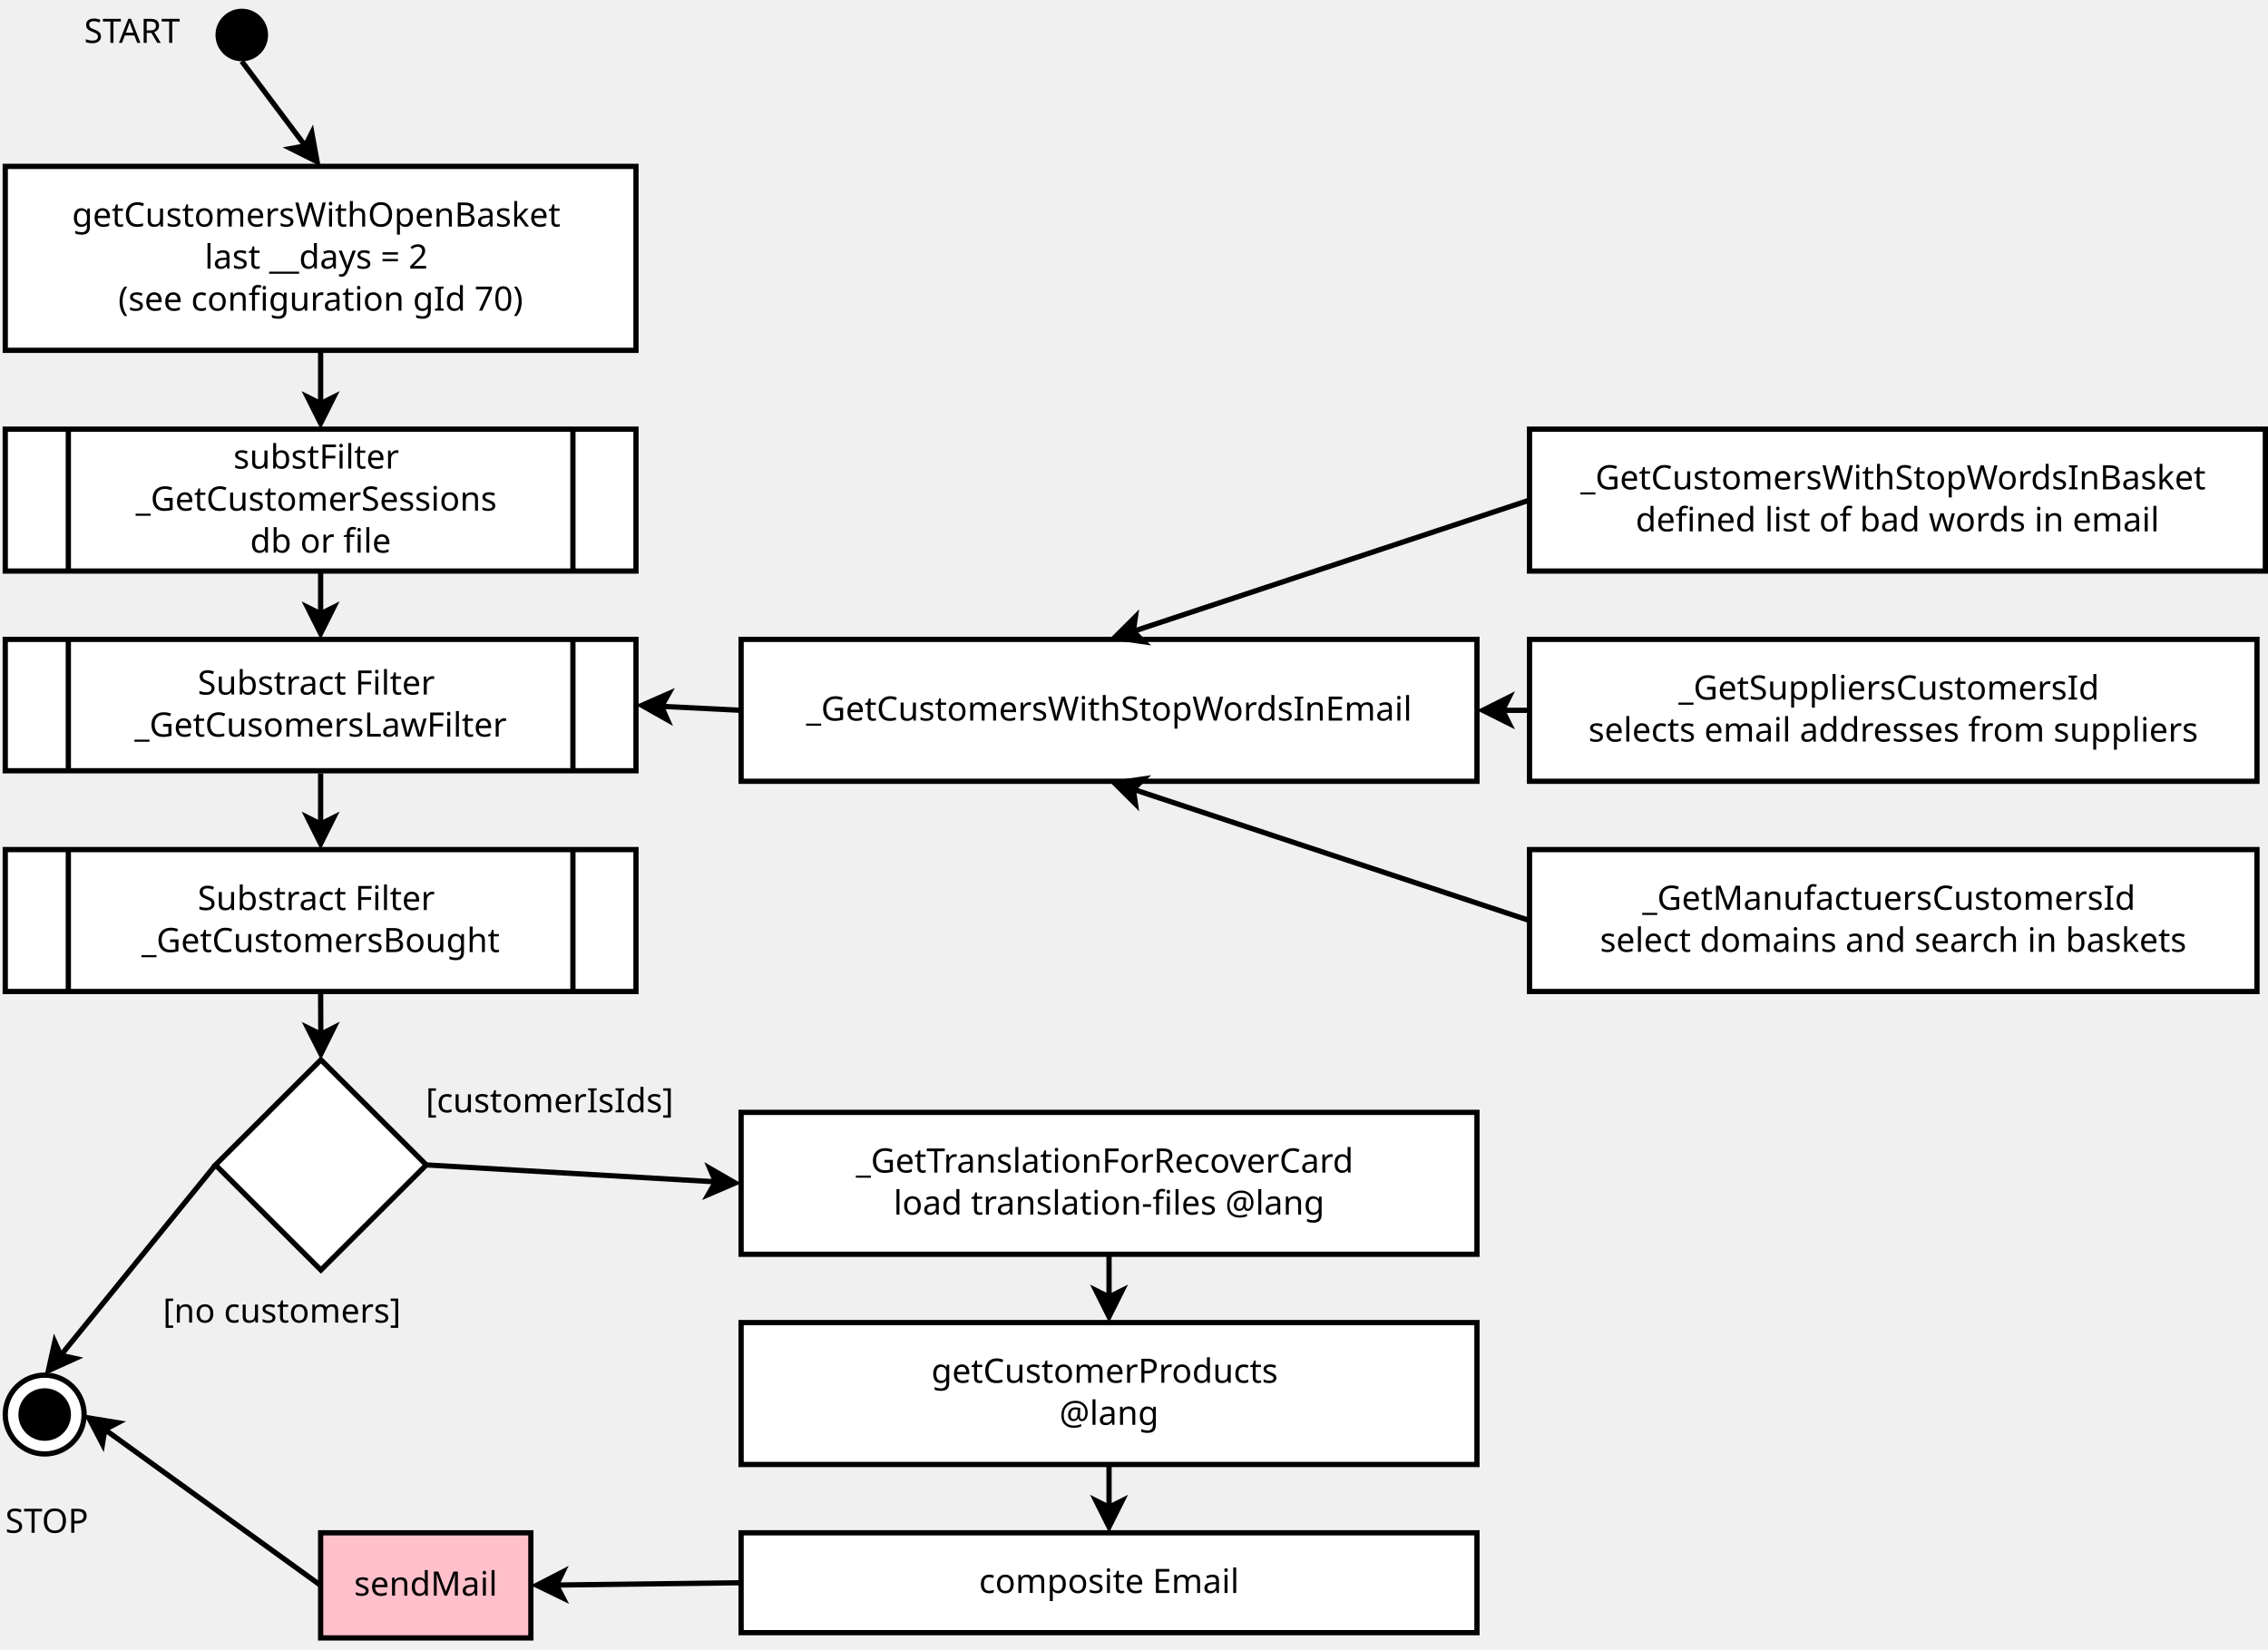
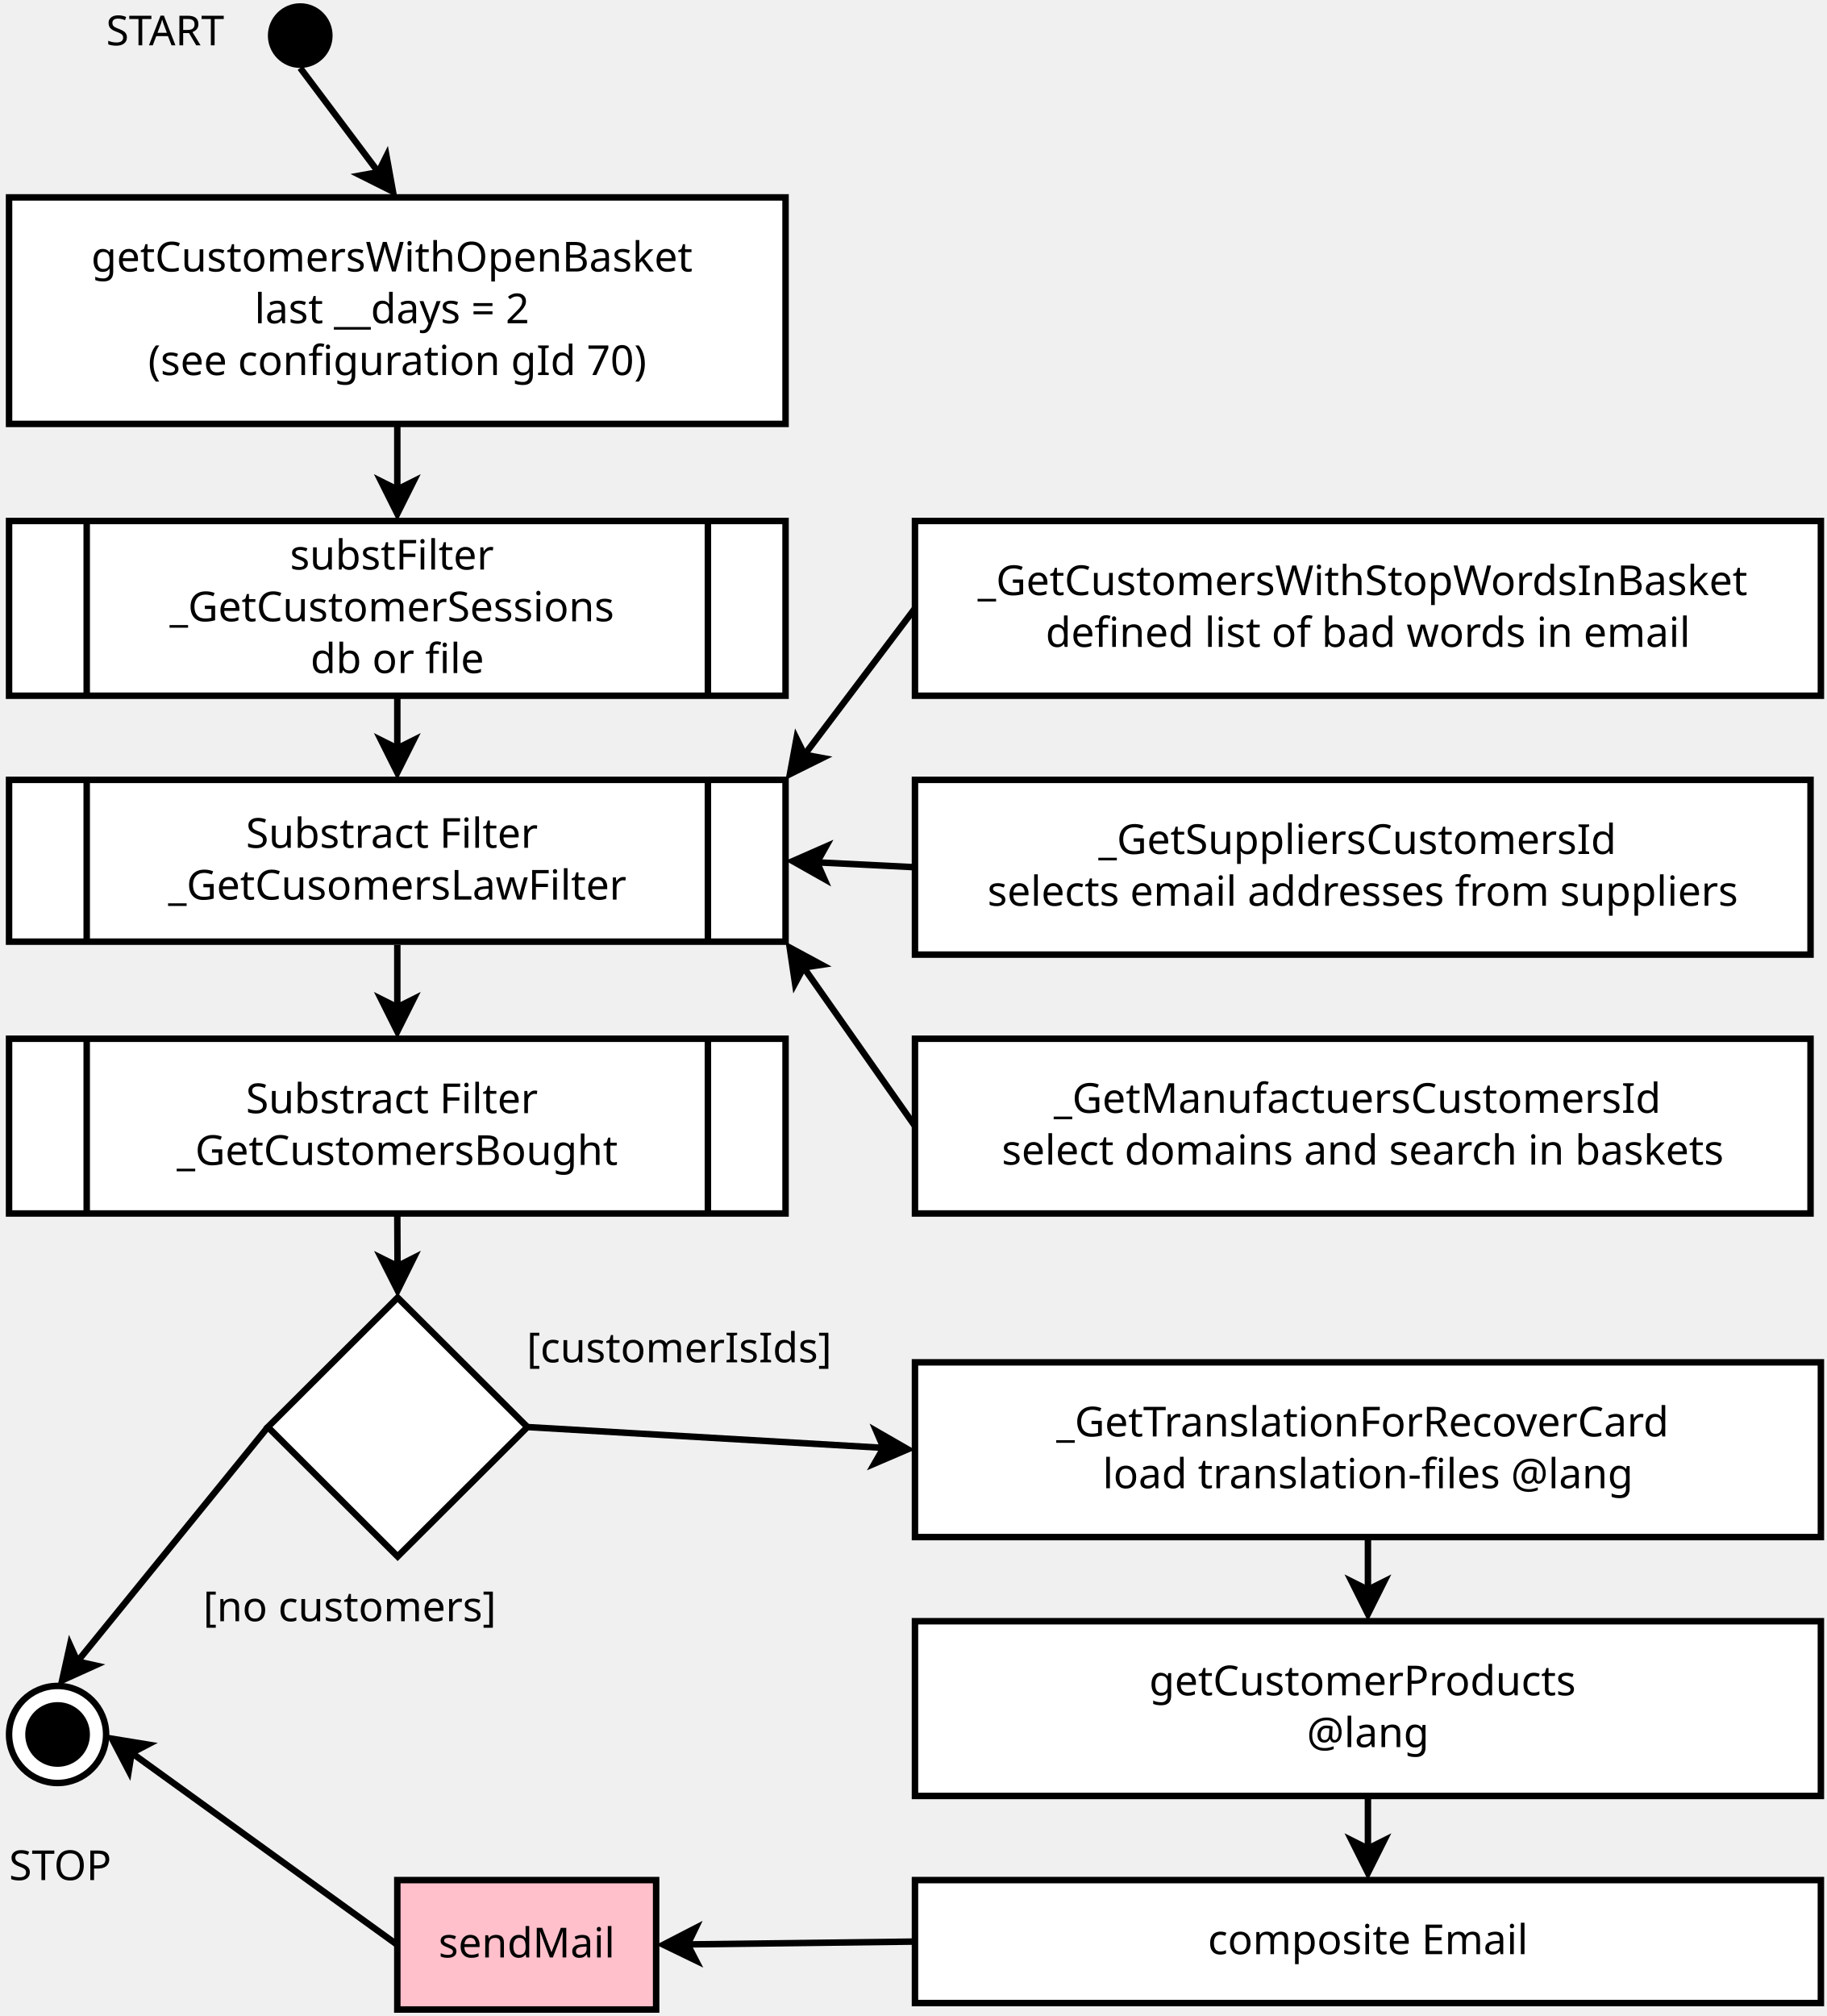
- <svg xmlns="http://www.w3.org/2000/svg" width="44cm" height="32cm" viewBox="98 119 863 623">
+ <svg xmlns="http://www.w3.org/2000/svg" width="29cm" height="32cm" viewBox="98 119 563 623">
  <g>
    <line style="fill: none; fill-opacity:0; stroke-width: 2; stroke: #000000" x1="190" y1="140" x2="214.158" y2="172.211" />
    <polygon style="fill: #000000" points="218.658,178.211 208.658,173.211 214.158,172.211 216.658,167.211 " />
    <polygon style="fill: none; fill-opacity:0; stroke-width: 2; stroke: #000000" points="218.658,178.211 208.658,173.211 214.158,172.211 216.658,167.211 " />
  </g>
  <text font-size="12.8" style="fill: #000000;text-anchor:start;font-family:sans-serif;font-style:normal;font-weight:normal" x="374" y="241">
    <tspan x="374" y="241" />
  </text>
-   <g>
-     <line style="fill: none; fill-opacity:0; stroke-width: 2; stroke: #000000" x1="380" y1="387" x2="349.724" y2="385.486" />
-     <polygon style="fill: #000000" points="342.233,385.112 352.47,380.617 349.724,385.486 351.971,390.605 " />
-     <polygon style="fill: none; fill-opacity:0; stroke-width: 2; stroke: #000000" points="342.233,385.112 352.47,380.617 349.724,385.486 351.971,390.605 " />
-   </g>
  <g>
    <rect style="fill: #ffffff" x="100" y="180" width="240" height="70" />
    <rect style="fill: none; fill-opacity:0; stroke-width: 2; stroke: #000000" x="100" y="180" width="240" height="70" />
    <text font-size="12.8" style="fill: #000000;text-anchor:middle;font-family:sans-serif;font-style:normal;font-weight:normal" x="220" y="202.9">
      <tspan x="220" y="202.9">getCustomersWithOpenBasket</tspan>
      <tspan x="220" y="218.9">last __days = 2</tspan>
      <tspan x="220" y="234.9">(see configuration gId 70)</tspan>
    </text>
  </g>
  <g>
    <line style="fill: none; fill-opacity:0; stroke-width: 2; stroke: #000000" x1="220" y1="334" x2="220" y2="350.264" />
    <polygon style="fill: #000000" points="220,357.764 215,347.764 220,350.264 225,347.764 " />
    <polygon style="fill: none; fill-opacity:0; stroke-width: 2; stroke: #000000" points="220,357.764 215,347.764 220,350.264 225,347.764 " />
  </g>
  <g>
    <line style="fill: none; fill-opacity:0; stroke-width: 2; stroke: #000000" x1="220" y1="250" x2="220" y2="270.264" />
    <polygon style="fill: #000000" points="220,277.764 215,267.764 220,270.264 225,267.764 " />
    <polygon style="fill: none; fill-opacity:0; stroke-width: 2; stroke: #000000" points="220,277.764 215,267.764 220,270.264 225,267.764 " />
  </g>
  <g>
    <line style="fill: none; fill-opacity:0; stroke-width: 2; stroke: #000000" x1="220" y1="494" x2="220.067" y2="510.264" />
    <polygon style="fill: #000000" points="220.097,517.764 215.056,507.785 220.067,510.264 225.056,507.744 " />
    <polygon style="fill: none; fill-opacity:0; stroke-width: 2; stroke: #000000" points="220.097,517.764 215.056,507.785 220.067,510.264 225.056,507.744 " />
  </g>
  <g>
    <rect style="fill: #ffffff" x="380" y="540" width="280" height="54" />
    <rect style="fill: none; fill-opacity:0; stroke-width: 2; stroke: #000000" x="380" y="540" width="280" height="54" />
    <text font-size="12.8" style="fill: #000000;text-anchor:middle;font-family:sans-serif;font-style:normal;font-weight:normal" x="520" y="562.9">
      <tspan x="520" y="562.9">_GetTranslationForRecoverCard</tspan>
      <tspan x="520" y="578.9">load translation-files @lang</tspan>
    </text>
  </g>
  <g>
    <polygon style="fill: #ffffff" points="220.107,520 260.213,560 220.107,600 180,560 " />
    <polygon style="fill: none; fill-opacity:0; stroke-width: 2; stroke: #000000" points="220.107,520 260.213,560 220.107,600 180,560 " />
    <text font-size="12.8" style="fill: #000000;text-anchor:middle;font-family:sans-serif;font-style:normal;font-weight:normal" x="220.107" y="563.9">
      <tspan x="220.107" y="563.9" />
    </text>
  </g>
  <g>
    <line style="fill: none; fill-opacity:0; stroke-width: 2; stroke: #000000" x1="260.213" y1="560" x2="370.281" y2="566.432" />
    <polygon style="fill: #000000" points="377.768,566.87 367.493,571.278 370.281,566.432 368.076,561.295 " />
    <polygon style="fill: none; fill-opacity:0; stroke-width: 2; stroke: #000000" points="377.768,566.87 367.493,571.278 370.281,566.432 368.076,561.295 " />
  </g>
  <text font-size="12.8" style="fill: #000000;text-anchor:start;font-family:sans-serif;font-style:normal;font-weight:normal" x="260" y="540">
    <tspan x="260" y="540">[customerIsIds]</tspan>
  </text>
  <g>
    <line style="fill: none; fill-opacity:0; stroke-width: 2; stroke: #000000" x1="180" y1="560" x2="121.139" y2="632.444" />
    <polygon style="fill: #000000" points="116.41,638.265 118.835,627.35 121.139,632.444 126.597,633.656 " />
    <polygon style="fill: none; fill-opacity:0; stroke-width: 2; stroke: #000000" points="116.41,638.265 118.835,627.35 121.139,632.444 126.597,633.656 " />
  </g>
  <text font-size="12.8" style="fill: #000000;text-anchor:start;font-family:sans-serif;font-style:normal;font-weight:normal" x="160" y="620">
    <tspan x="160" y="620">[no customers]</tspan>
  </text>
  <text font-size="12.8" style="fill: #000000;text-anchor:start;font-family:sans-serif;font-style:normal;font-weight:normal" x="130" y="133">
    <tspan x="130" y="133">START</tspan>
  </text>
  <text font-size="12.8" style="fill: #000000;text-anchor:start;font-family:sans-serif;font-style:normal;font-weight:normal" x="100" y="700">
    <tspan x="100" y="700">STOP</tspan>
  </text>
  <g>
    <line style="fill: none; fill-opacity:0; stroke-width: 2; stroke: #000000" x1="520" y1="594" x2="520" y2="610.264" />
    <polygon style="fill: #000000" points="520,617.764 515,607.764 520,610.264 525,607.764 " />
    <polygon style="fill: none; fill-opacity:0; stroke-width: 2; stroke: #000000" points="520,617.764 515,607.764 520,610.264 525,607.764 " />
  </g>
  <g>
    <rect style="fill: #ffc0cb" x="220" y="700" width="80" height="40" />
    <rect style="fill: none; fill-opacity:0; stroke-width: 2; stroke: #000000" x="220" y="700" width="80" height="40" />
    <text font-size="12.8" style="fill: #000000;text-anchor:middle;font-family:sans-serif;font-style:normal;font-weight:normal" x="260" y="723.9">
      <tspan x="260" y="723.9">sendMail</tspan>
    </text>
  </g>
  <g>
    <line style="fill: none; fill-opacity:0; stroke-width: 2; stroke: #000000" x1="220" y1="720" x2="137.893" y2="660.7" />
    <polygon style="fill: #000000" points="131.813,656.309 142.847,658.111 137.893,660.7 136.992,666.217 " />
    <polygon style="fill: none; fill-opacity:0; stroke-width: 2; stroke: #000000" points="131.813,656.309 142.847,658.111 137.893,660.7 136.992,666.217 " />
  </g>
  <g>
    <ellipse style="fill: #ffffff" cx="115" cy="655" rx="15" ry="15" />
    <ellipse style="fill: none; fill-opacity:0; stroke-width: 2; stroke: #000000" cx="115" cy="655" rx="15" ry="15" />
    <ellipse style="fill: #000000" cx="115" cy="655" rx="10" ry="10" />
  </g>
  <ellipse style="fill: #000000" cx="190" cy="130" rx="10" ry="10" />
  <g>
-     <rect style="fill: #ffffff" x="380" y="360" width="280" height="54" />
-     <rect style="fill: none; fill-opacity:0; stroke-width: 2; stroke: #000000" x="380" y="360" width="280" height="54" />
-     <text font-size="12.8" style="fill: #000000;text-anchor:middle;font-family:sans-serif;font-style:normal;font-weight:normal" x="520" y="390.9">
-       <tspan x="520" y="390.9">_GetCustomersWithStopWordsInEmail</tspan>
-     </text>
-   </g>
-   <g>
-     <rect style="fill: #ffffff" x="680" y="440" width="276.8" height="54" />
-     <rect style="fill: none; fill-opacity:0; stroke-width: 2; stroke: #000000" x="680" y="440" width="276.8" height="54" />
-     <text font-size="12.8" style="fill: #000000;text-anchor:middle;font-family:sans-serif;font-style:normal;font-weight:normal" x="818.4" y="462.9">
-       <tspan x="818.4" y="462.9">_GetManufactuersCustomersId</tspan>
-       <tspan x="818.4" y="478.9">select domains and search in baskets</tspan>
+     <rect style="fill: #ffffff" x="380" y="440" width="276.8" height="54" />
+     <rect style="fill: none; fill-opacity:0; stroke-width: 2; stroke: #000000" x="380" y="440" width="276.8" height="54" />
+     <text font-size="12.8" style="fill: #000000;text-anchor:middle;font-family:sans-serif;font-style:normal;font-weight:normal" x="518.4" y="462.9">
+       <tspan x="518.4" y="462.9">_GetManufactuersCustomersId</tspan>
+       <tspan x="518.4" y="478.9">select domains and search in baskets</tspan>
    </text>
  </g>
  <g>
    <rect style="fill: #ffffff" x="100" y="280" width="240" height="54" />
    <rect style="fill: none; fill-opacity:0; stroke-width: 2; stroke: #000000" x="100" y="280" width="240" height="54" />
    <line style="fill: none; fill-opacity:0; stroke-width: 2; stroke: #000000" x1="124" y1="280" x2="124" y2="334" />
    <line style="fill: none; fill-opacity:0; stroke-width: 2; stroke: #000000" x1="316" y1="280" x2="316" y2="334" />
    <text font-size="12.8" style="fill: #000000;text-anchor:middle;font-family:sans-serif;font-style:normal;font-weight:normal" x="220" y="295">
      <tspan x="220" y="295">substFilter</tspan>
      <tspan x="220" y="311">_GetCustomerSessions</tspan>
      <tspan x="220" y="327">db or file</tspan>
    </text>
  </g>
  <g>
    <rect style="fill: #ffffff" x="100" y="360" width="240" height="50" />
    <rect style="fill: none; fill-opacity:0; stroke-width: 2; stroke: #000000" x="100" y="360" width="240" height="50" />
    <line style="fill: none; fill-opacity:0; stroke-width: 2; stroke: #000000" x1="124" y1="360" x2="124" y2="410" />
    <line style="fill: none; fill-opacity:0; stroke-width: 2; stroke: #000000" x1="316" y1="360" x2="316" y2="410" />
    <text font-size="12.8" style="fill: #000000;text-anchor:middle;font-family:sans-serif;font-style:normal;font-weight:normal" x="220" y="381">
      <tspan x="220" y="381">Substract Filter</tspan>
      <tspan x="220" y="397">_GetCusomersLawFilter</tspan>
    </text>
  </g>
  <g>
-     <line style="fill: none; fill-opacity:0; stroke-width: 2; stroke: #000000" x1="680" y1="467" x2="529.242" y2="417.061" />
-     <polygon style="fill: #000000" points="522.123,414.703 533.188,413.101 529.242,417.061 530.043,422.594 " />
-     <polygon style="fill: none; fill-opacity:0; stroke-width: 2; stroke: #000000" points="522.123,414.703 533.188,413.101 529.242,417.061 530.043,422.594 " />
+     <line style="fill: none; fill-opacity:0; stroke-width: 2; stroke: #000000" x1="380" y1="467" x2="345.593" y2="417.97" />
+     <polygon style="fill: #000000" points="341.284,411.83 351.121,417.144 345.593,417.97 342.936,422.888 " />
+     <polygon style="fill: none; fill-opacity:0; stroke-width: 2; stroke: #000000" points="341.284,411.83 351.121,417.144 345.593,417.97 342.936,422.888 " />
  </g>
  <g>
    <rect style="fill: #ffffff" x="100" y="440" width="240" height="54" />
    <rect style="fill: none; fill-opacity:0; stroke-width: 2; stroke: #000000" x="100" y="440" width="240" height="54" />
    <line style="fill: none; fill-opacity:0; stroke-width: 2; stroke: #000000" x1="124" y1="440" x2="124" y2="494" />
    <line style="fill: none; fill-opacity:0; stroke-width: 2; stroke: #000000" x1="316" y1="440" x2="316" y2="494" />
    <text font-size="12.8" style="fill: #000000;text-anchor:middle;font-family:sans-serif;font-style:normal;font-weight:normal" x="220" y="463">
      <tspan x="220" y="463">Substract Filter</tspan>
      <tspan x="220" y="479">_GetCustomersBought</tspan>
    </text>
  </g>
  <g>
    <line style="fill: none; fill-opacity:0; stroke-width: 2; stroke: #000000" x1="220" y1="411.003" x2="220" y2="430.264" />
    <polygon style="fill: #000000" points="220,437.764 215,427.764 220,430.264 225,427.764 " />
    <polygon style="fill: none; fill-opacity:0; stroke-width: 2; stroke: #000000" points="220,437.764 215,427.764 220,430.264 225,427.764 " />
  </g>
  <g>
    <rect style="fill: #ffffff" x="380" y="620" width="280" height="54" />
    <rect style="fill: none; fill-opacity:0; stroke-width: 2; stroke: #000000" x="380" y="620" width="280" height="54" />
    <text font-size="12.8" style="fill: #000000;text-anchor:middle;font-family:sans-serif;font-style:normal;font-weight:normal" x="520" y="642.9">
      <tspan x="520" y="642.9">getCustomerProducts</tspan>
      <tspan x="520" y="658.9">@lang</tspan>
    </text>
  </g>
  <g>
    <line style="fill: none; fill-opacity:0; stroke-width: 2; stroke: #000000" x1="520" y1="674" x2="520" y2="690.264" />
    <polygon style="fill: #000000" points="520,697.764 515,687.764 520,690.264 525,687.764 " />
    <polygon style="fill: none; fill-opacity:0; stroke-width: 2; stroke: #000000" points="520,697.764 515,687.764 520,690.264 525,687.764 " />
  </g>
  <g>
    <rect style="fill: #ffffff" x="380" y="700" width="280" height="38" />
    <rect style="fill: none; fill-opacity:0; stroke-width: 2; stroke: #000000" x="380" y="700" width="280" height="38" />
    <text font-size="12.8" style="fill: #000000;text-anchor:middle;font-family:sans-serif;font-style:normal;font-weight:normal" x="520" y="722.9">
      <tspan x="520" y="722.9">composite Email</tspan>
    </text>
  </g>
  <g>
    <line style="fill: none; fill-opacity:0; stroke-width: 2; stroke: #000000" x1="380" y1="719" x2="309.735" y2="719.878" />
    <polygon style="fill: #000000" points="302.236,719.972 312.173,714.847 309.735,719.878 312.298,724.847 " />
    <polygon style="fill: none; fill-opacity:0; stroke-width: 2; stroke: #000000" points="302.236,719.972 312.173,714.847 309.735,719.878 312.298,724.847 " />
  </g>
  <g>
-     <rect style="fill: #ffffff" x="680" y="280" width="280" height="54" />
-     <rect style="fill: none; fill-opacity:0; stroke-width: 2; stroke: #000000" x="680" y="280" width="280" height="54" />
-     <text font-size="12.8" style="fill: #000000;text-anchor:middle;font-family:sans-serif;font-style:normal;font-weight:normal" x="820" y="302.9">
-       <tspan x="820" y="302.9">_GetCustomersWithStopWordsInBasket</tspan>
-       <tspan x="820" y="318.9">defined list of bad words in email</tspan>
+     <rect style="fill: #ffffff" x="380" y="280" width="280" height="54" />
+     <rect style="fill: none; fill-opacity:0; stroke-width: 2; stroke: #000000" x="380" y="280" width="280" height="54" />
+     <text font-size="12.8" style="fill: #000000;text-anchor:middle;font-family:sans-serif;font-style:normal;font-weight:normal" x="520" y="302.9">
+       <tspan x="520" y="302.9">_GetCustomersWithStopWordsInBasket</tspan>
+       <tspan x="520" y="318.9">defined list of bad words in email</tspan>
    </text>
  </g>
  <g>
-     <line style="fill: none; fill-opacity:0; stroke-width: 2; stroke: #000000" x1="680" y1="307" x2="529.242" y2="356.939" />
-     <polygon style="fill: #000000" points="522.123,359.297 530.043,351.406 529.242,356.939 533.188,360.899 " />
-     <polygon style="fill: none; fill-opacity:0; stroke-width: 2; stroke: #000000" points="522.123,359.297 530.043,351.406 529.242,356.939 533.188,360.899 " />
+     <line style="fill: none; fill-opacity:0; stroke-width: 2; stroke: #000000" x1="380" y1="307" x2="345.865" y2="352.229" />
+     <polygon style="fill: #000000" points="341.347,358.215 343.38,347.221 345.865,352.229 351.362,353.245 " />
+     <polygon style="fill: none; fill-opacity:0; stroke-width: 2; stroke: #000000" points="341.347,358.215 343.38,347.221 345.865,352.229 351.362,353.245 " />
  </g>
  <g>
-     <rect style="fill: #ffffff" x="680" y="360" width="276.8" height="54" />
-     <rect style="fill: none; fill-opacity:0; stroke-width: 2; stroke: #000000" x="680" y="360" width="276.8" height="54" />
-     <text font-size="12.8" style="fill: #000000;text-anchor:middle;font-family:sans-serif;font-style:normal;font-weight:normal" x="818.4" y="382.9">
-       <tspan x="818.4" y="382.9">_GetSuppliersCustomersId</tspan>
-       <tspan x="818.4" y="398.9">selects email addresses from suppliers</tspan>
+     <rect style="fill: #ffffff" x="380" y="360" width="276.8" height="54" />
+     <rect style="fill: none; fill-opacity:0; stroke-width: 2; stroke: #000000" x="380" y="360" width="276.8" height="54" />
+     <text font-size="12.8" style="fill: #000000;text-anchor:middle;font-family:sans-serif;font-style:normal;font-weight:normal" x="518.4" y="382.9">
+       <tspan x="518.4" y="382.9">_GetSuppliersCustomersId</tspan>
+       <tspan x="518.4" y="398.9">selects email addresses from suppliers</tspan>
    </text>
  </g>
  <g>
-     <line style="fill: none; fill-opacity:0; stroke-width: 2; stroke: #000000" x1="680" y1="387" x2="669.736" y2="387" />
-     <polygon style="fill: #000000" points="662.236,387 672.236,382 669.736,387 672.236,392 " />
-     <polygon style="fill: none; fill-opacity:0; stroke-width: 2; stroke: #000000" points="662.236,387 672.236,382 669.736,387 672.236,392 " />
+     <line style="fill: none; fill-opacity:0; stroke-width: 2; stroke: #000000" x1="380" y1="387" x2="349.724" y2="385.486" />
+     <polygon style="fill: #000000" points="342.233,385.112 352.47,380.617 349.724,385.486 351.971,390.605 " />
+     <polygon style="fill: none; fill-opacity:0; stroke-width: 2; stroke: #000000" points="342.233,385.112 352.47,380.617 349.724,385.486 351.971,390.605 " />
  </g>
</svg>
